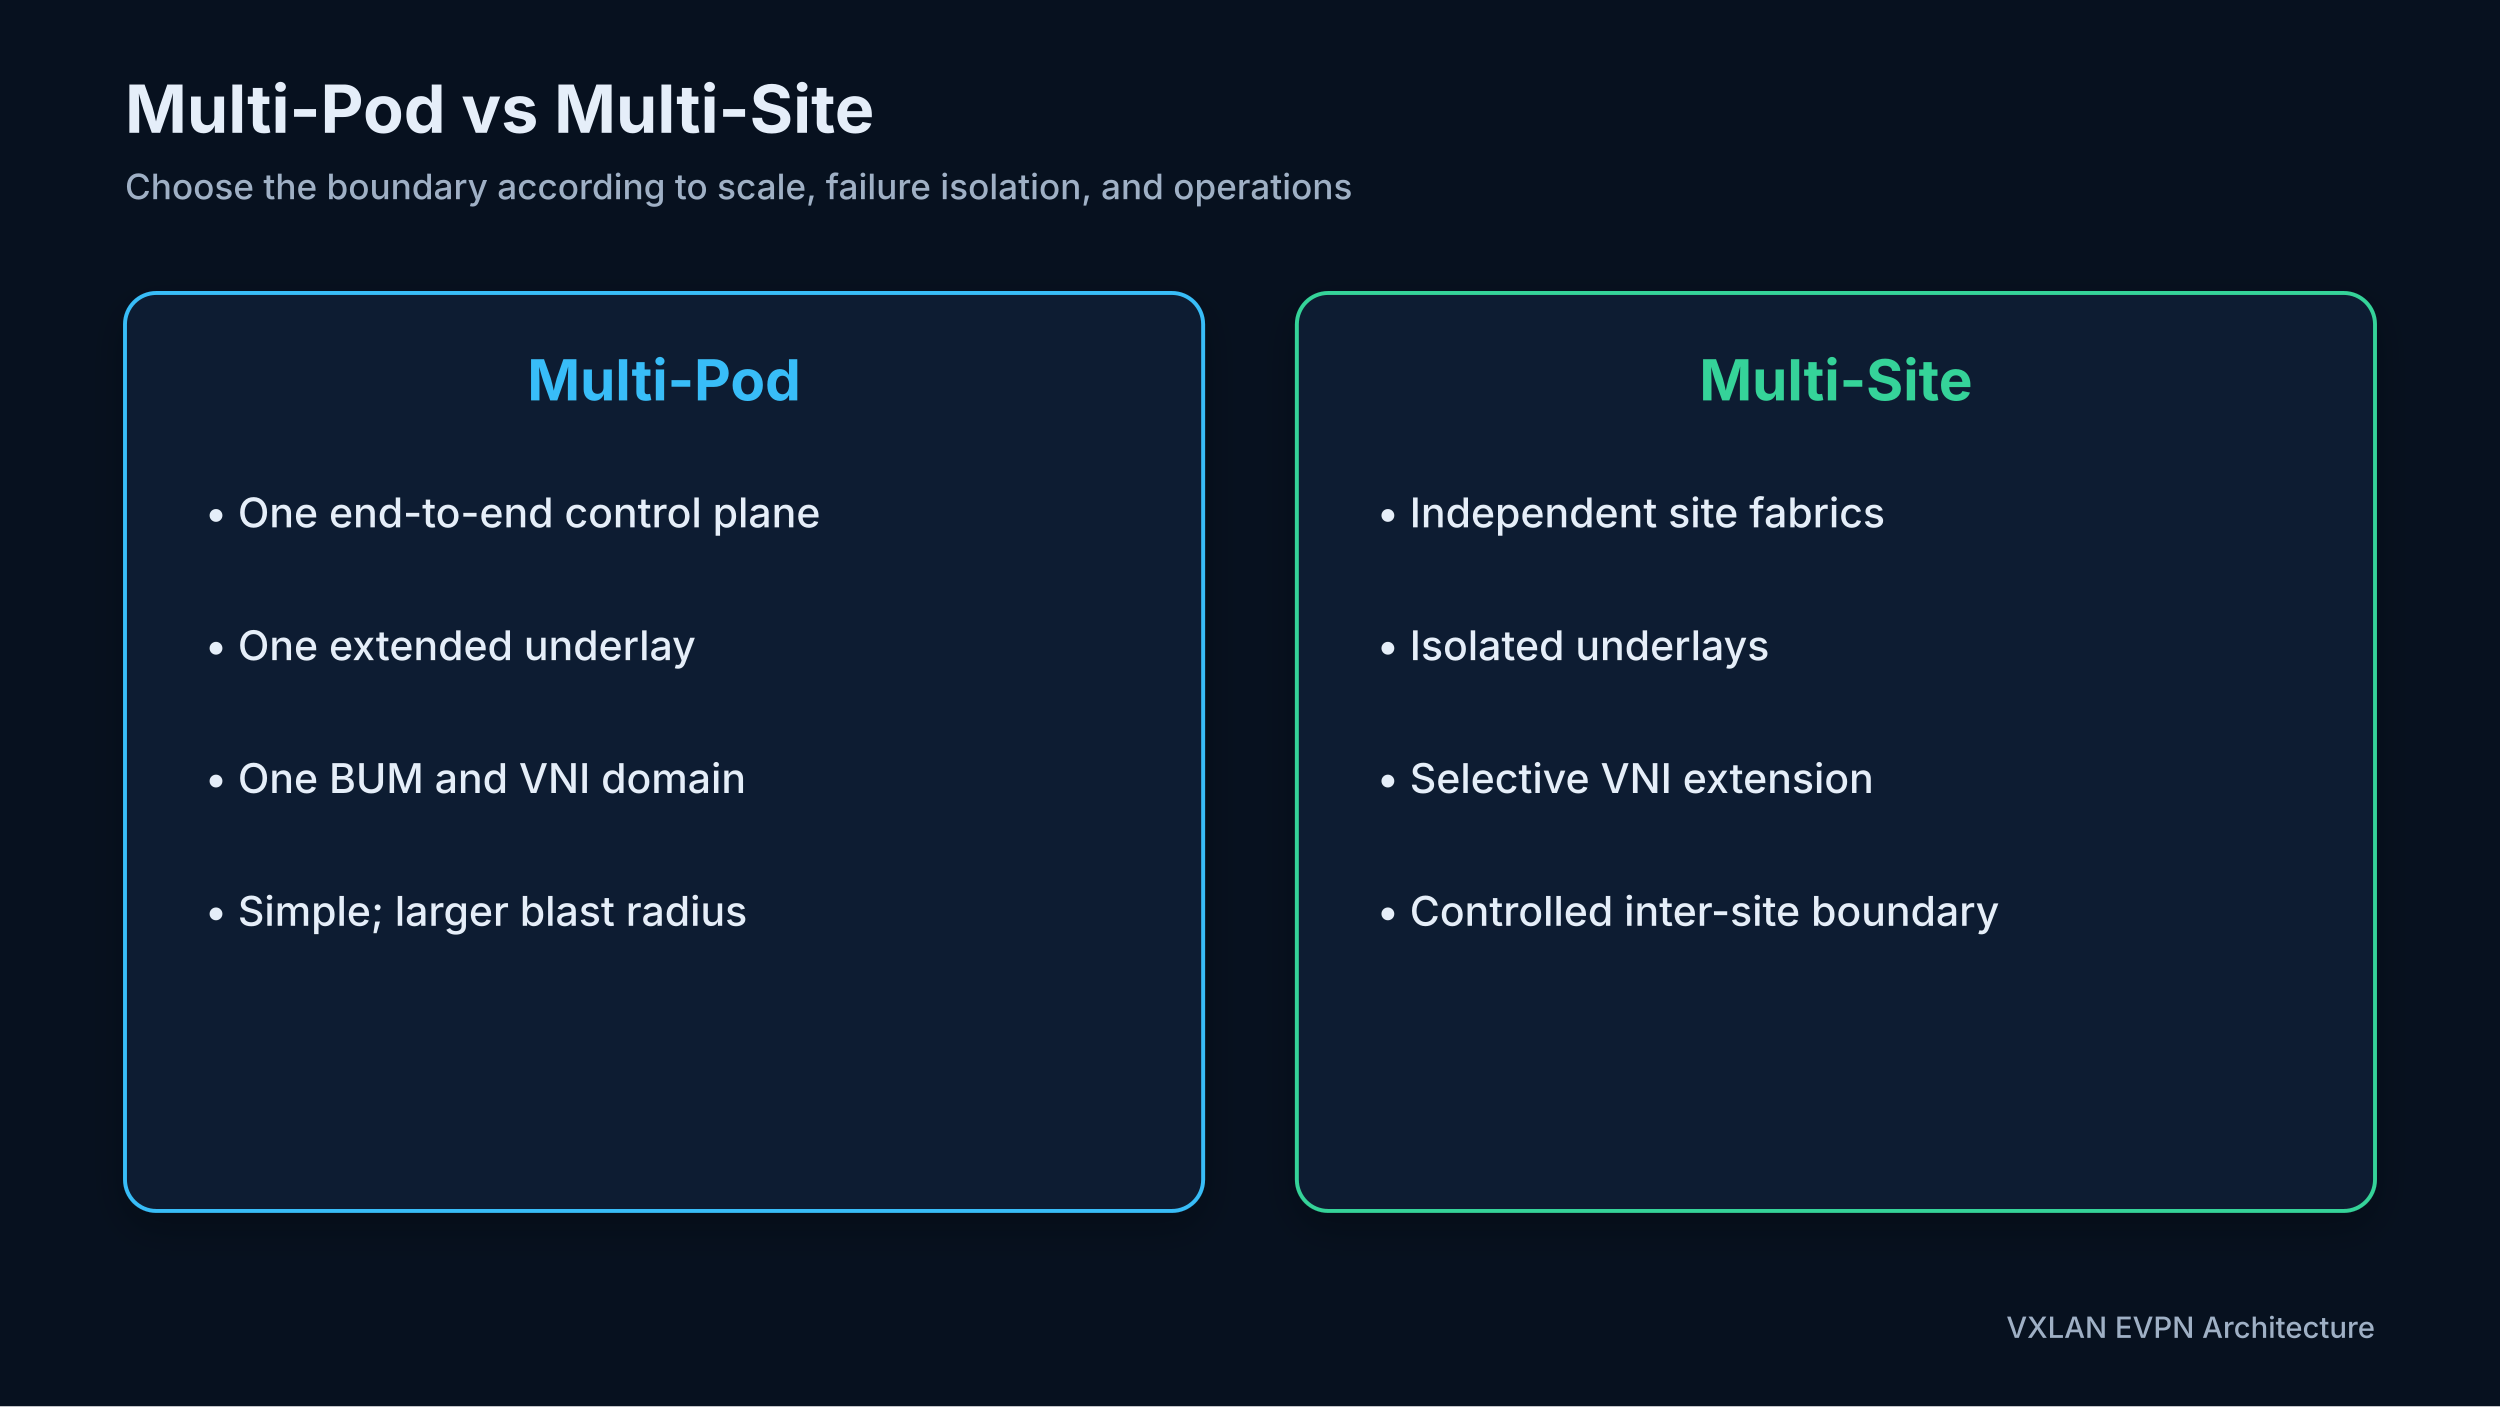
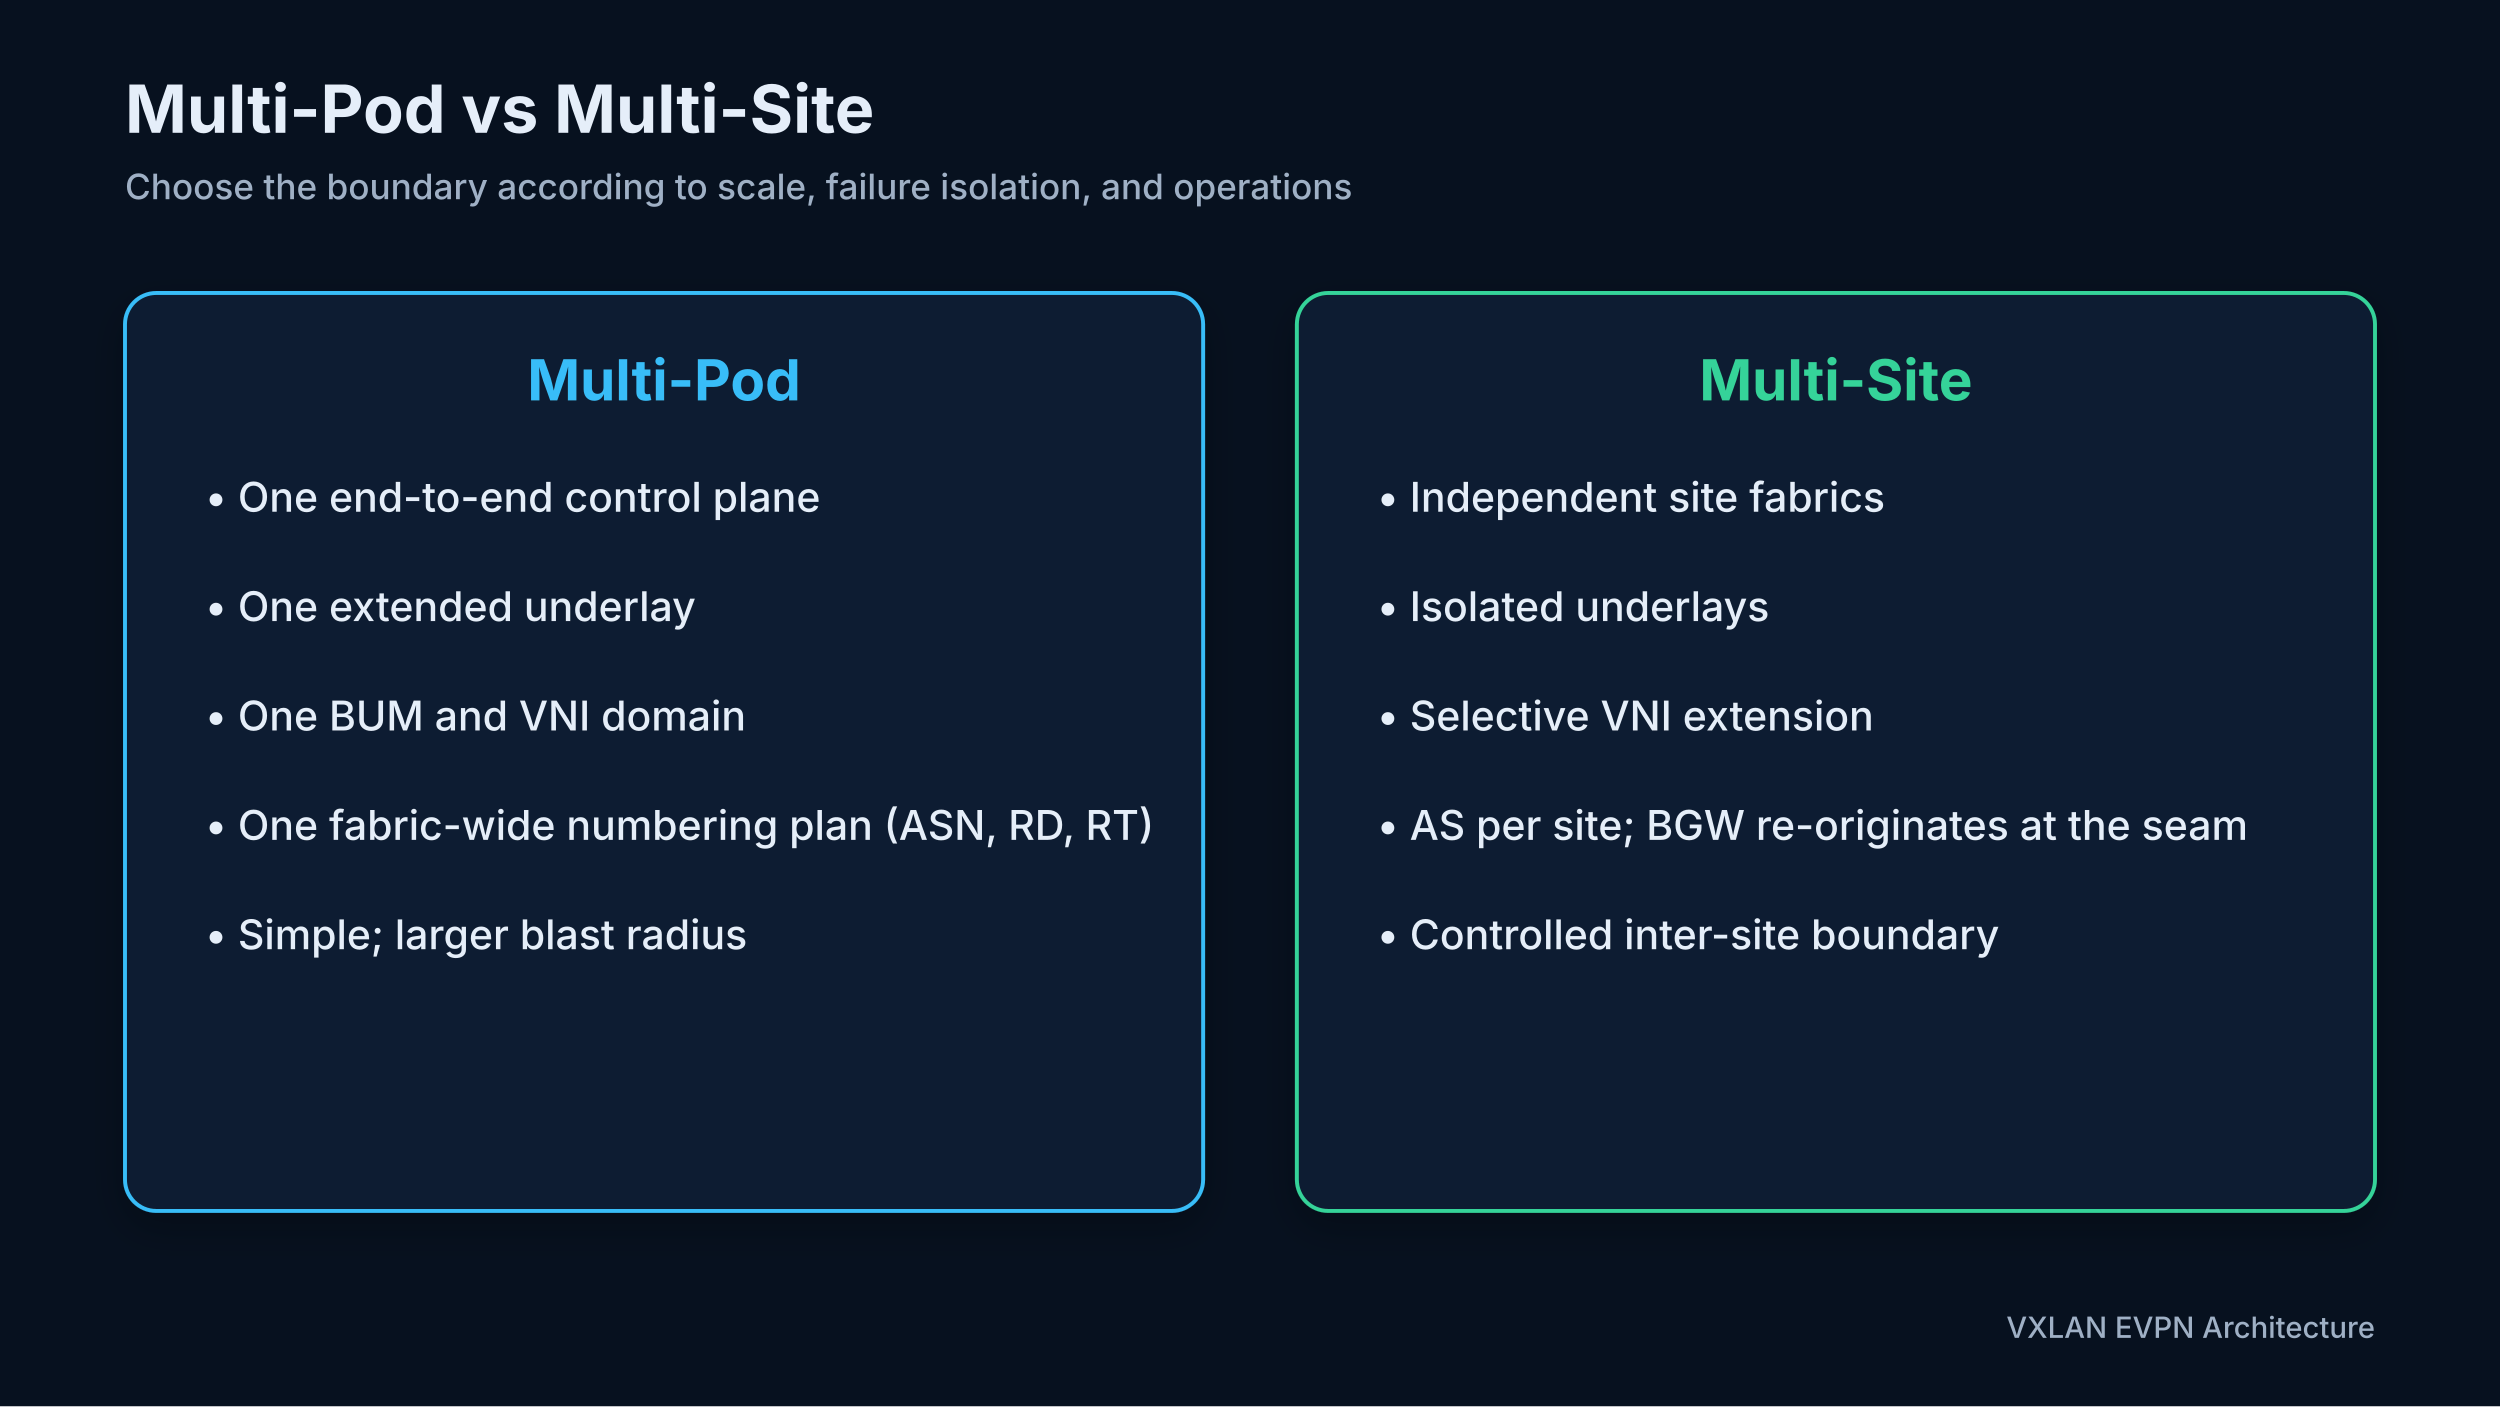
<svg xmlns="http://www.w3.org/2000/svg" width="1280" height="720" viewBox="0 0 1280 720">
  <rect width="1280" height="720" fill="#07111f" />
  <defs>
    <marker id="arrow" markerWidth="12" markerHeight="12" refX="9" refY="4" orient="auto">
      <path d="M0,0 L0,8 L10,4 z" fill="#49627e" />
    </marker>
    <filter id="shadow">
      <feDropShadow dx="0" dy="8" stdDeviation="10" flood-opacity=".25" />
    </filter>
  </defs>
  <text x="64" y="68" text-anchor="start" font-family="Inter,Segoe UI,Arial,sans-serif" font-size="34" font-weight="750" fill="#e5eef9">Multi-Pod vs Multi-Site</text>
  <text x="64" y="102" text-anchor="start" font-family="Inter,Segoe UI,Arial,sans-serif" font-size="18" font-weight="450" fill="#9fb0c5">Choose the boundary according to scale, failure isolation, and operations</text>
  <g filter="url(#shadow)">
    <rect x="64" y="150" width="552" height="470" rx="16" fill="#101e31" stroke="#38bdf8" stroke-width="2" />
    <rect x="664" y="150" width="552" height="470" rx="16" fill="#101e31" stroke="#34d399" stroke-width="2" />
    <text x="340" y="205" text-anchor="middle" font-family="Inter,Segoe UI,Arial,sans-serif" font-size="29" font-weight="750" fill="#38bdf8">Multi-Pod</text>
    <text x="940" y="205" text-anchor="middle" font-family="Inter,Segoe UI,Arial,sans-serif" font-size="29" font-weight="750" fill="#34d399">Multi-Site</text>
-     <text x="105" y="270" text-anchor="start" font-family="Inter,Segoe UI,Arial,sans-serif" font-size="21" font-weight="500" fill="#e5eef9">•  One end-to-end control plane</text>
-     <text x="105" y="338" text-anchor="start" font-family="Inter,Segoe UI,Arial,sans-serif" font-size="21" font-weight="500" fill="#e5eef9">•  One extended underlay</text>
-     <text x="105" y="406" text-anchor="start" font-family="Inter,Segoe UI,Arial,sans-serif" font-size="21" font-weight="500" fill="#e5eef9">•  One BUM and VNI domain</text>
-     <text x="105" y="474" text-anchor="start" font-family="Inter,Segoe UI,Arial,sans-serif" font-size="21" font-weight="500" fill="#e5eef9">•  Simple; larger blast radius</text>
-     <text x="705" y="270" text-anchor="start" font-family="Inter,Segoe UI,Arial,sans-serif" font-size="21" font-weight="500" fill="#e5eef9">•  Independent site fabrics</text>
-     <text x="705" y="338" text-anchor="start" font-family="Inter,Segoe UI,Arial,sans-serif" font-size="21" font-weight="500" fill="#e5eef9">•  Isolated underlays</text>
-     <text x="705" y="406" text-anchor="start" font-family="Inter,Segoe UI,Arial,sans-serif" font-size="21" font-weight="500" fill="#e5eef9">•  Selective VNI extension</text>
-     <text x="705" y="474" text-anchor="start" font-family="Inter,Segoe UI,Arial,sans-serif" font-size="21" font-weight="500" fill="#e5eef9">•  Controlled inter-site boundary</text>
+     <text x="105" y="262" text-anchor="start" font-family="Inter,Segoe UI,Arial,sans-serif" font-size="21" font-weight="500" fill="#e5eef9">•  One end-to-end control plane</text>
+     <text x="105" y="318" text-anchor="start" font-family="Inter,Segoe UI,Arial,sans-serif" font-size="21" font-weight="500" fill="#e5eef9">•  One extended underlay</text>
+     <text x="105" y="374" text-anchor="start" font-family="Inter,Segoe UI,Arial,sans-serif" font-size="21" font-weight="500" fill="#e5eef9">•  One BUM and VNI domain</text>
+     <text x="105" y="430" text-anchor="start" font-family="Inter,Segoe UI,Arial,sans-serif" font-size="21" font-weight="500" fill="#e5eef9">•  One fabric-wide numbering plan (ASN, RD, RT)</text>
+     <text x="105" y="486" text-anchor="start" font-family="Inter,Segoe UI,Arial,sans-serif" font-size="21" font-weight="500" fill="#e5eef9">•  Simple; larger blast radius</text>
+     <text x="705" y="262" text-anchor="start" font-family="Inter,Segoe UI,Arial,sans-serif" font-size="21" font-weight="500" fill="#e5eef9">•  Independent site fabrics</text>
+     <text x="705" y="318" text-anchor="start" font-family="Inter,Segoe UI,Arial,sans-serif" font-size="21" font-weight="500" fill="#e5eef9">•  Isolated underlays</text>
+     <text x="705" y="374" text-anchor="start" font-family="Inter,Segoe UI,Arial,sans-serif" font-size="21" font-weight="500" fill="#e5eef9">•  Selective VNI extension</text>
+     <text x="705" y="430" text-anchor="start" font-family="Inter,Segoe UI,Arial,sans-serif" font-size="21" font-weight="500" fill="#e5eef9">•  AS per site; BGW re-originates at the seam</text>
+     <text x="705" y="486" text-anchor="start" font-family="Inter,Segoe UI,Arial,sans-serif" font-size="21" font-weight="500" fill="#e5eef9">•  Controlled inter-site boundary</text>
  </g>
  <text x="1216" y="685" text-anchor="end" font-family="Inter,Segoe UI,Arial,sans-serif" font-size="15" font-weight="500" fill="#9fb0c5">VXLAN EVPN Architecture</text>
</svg>
